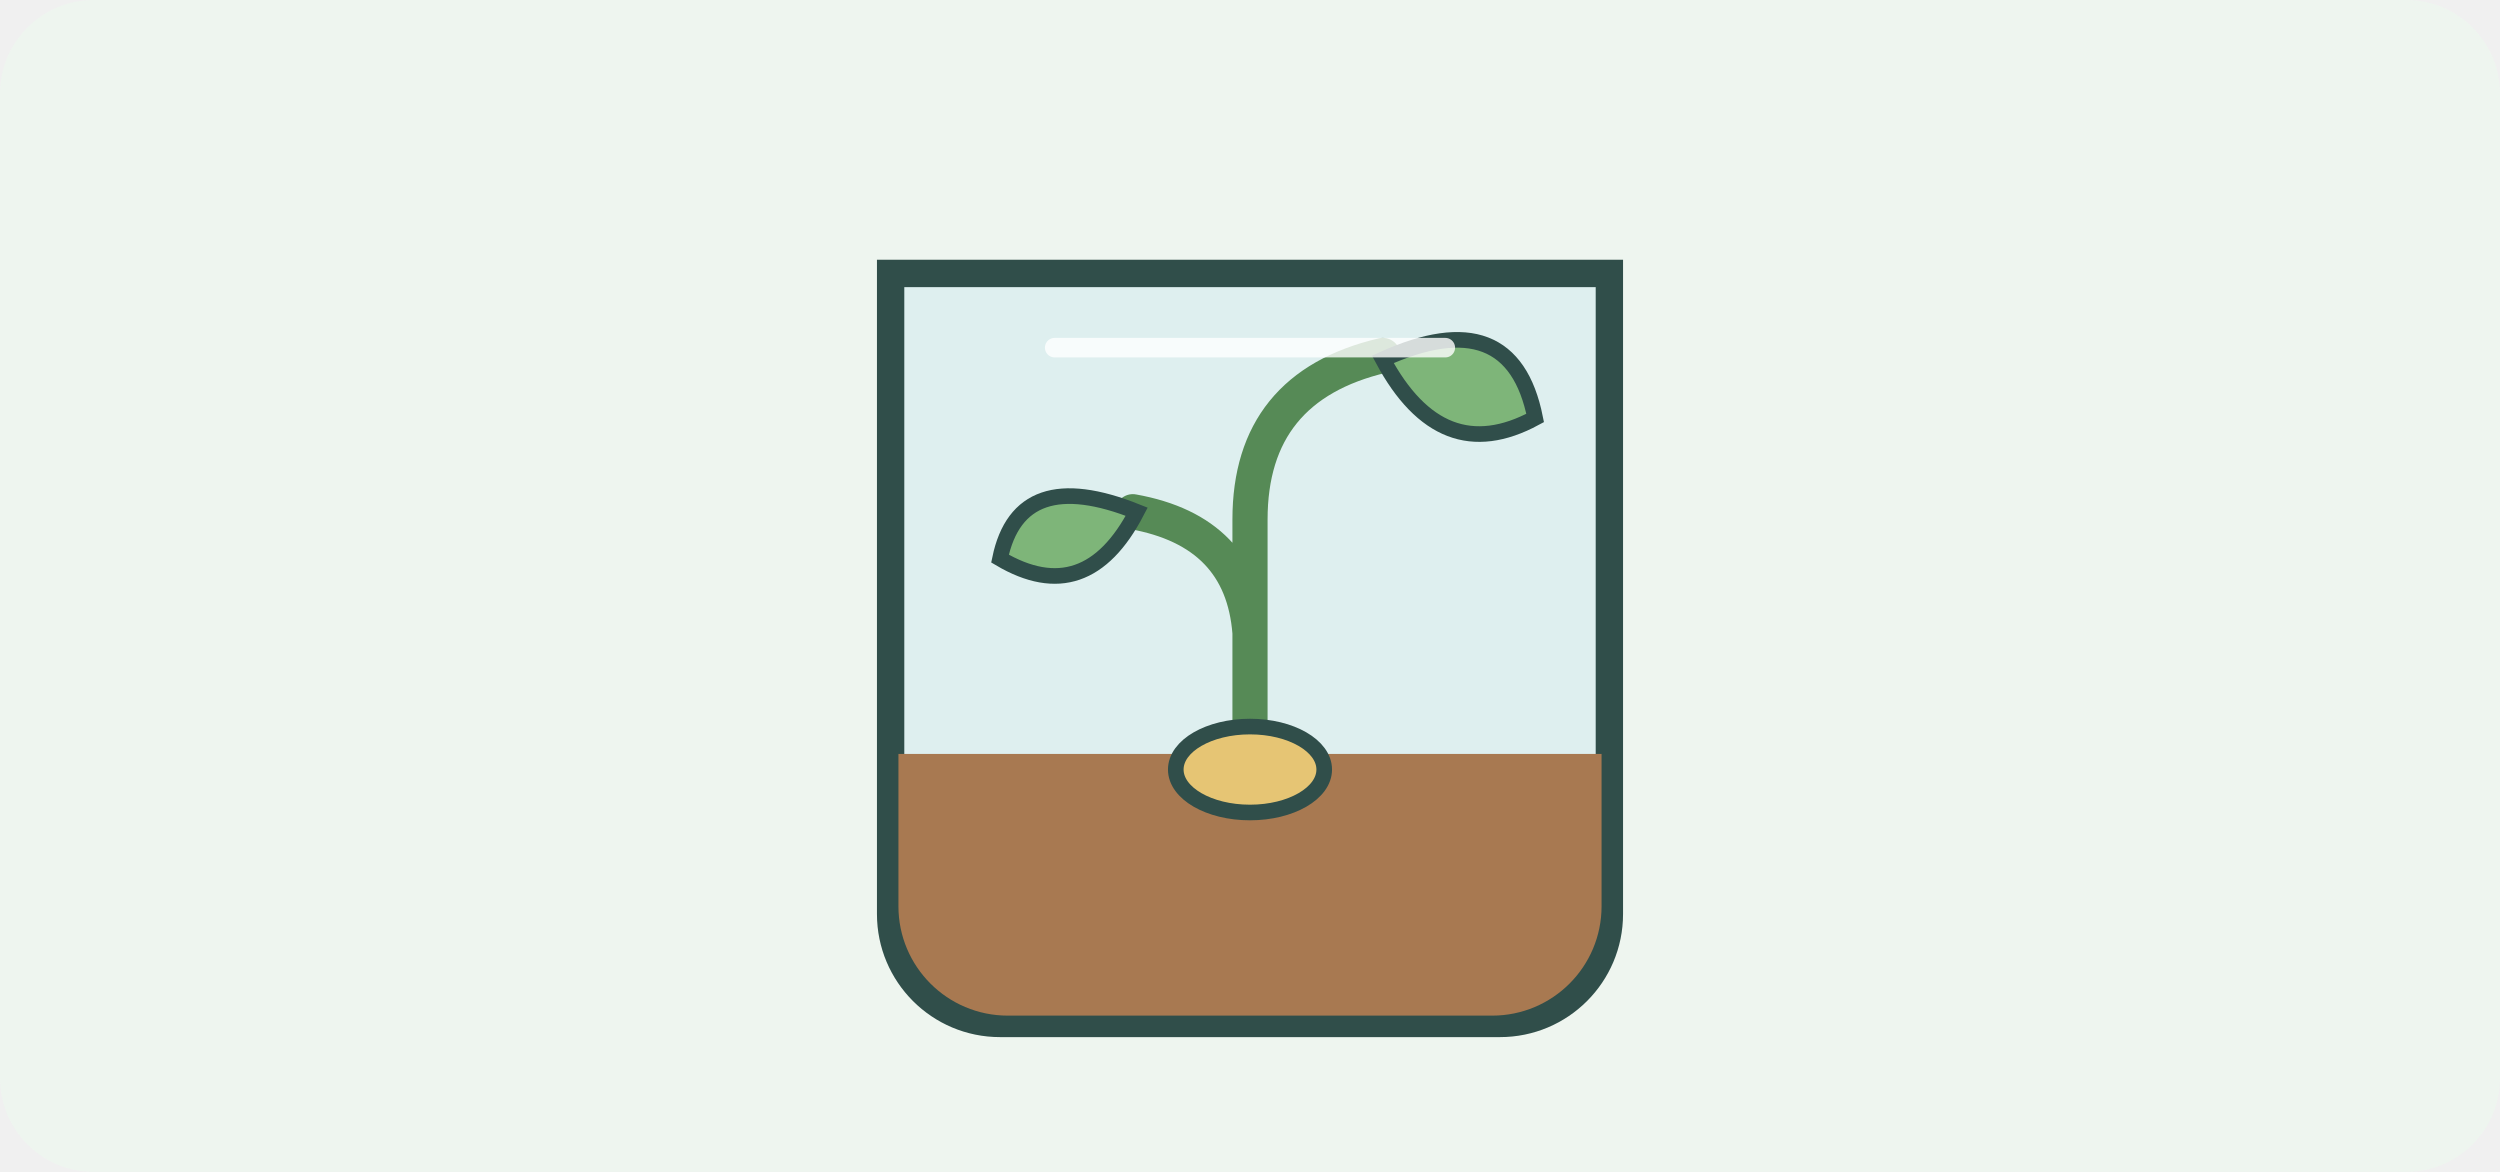
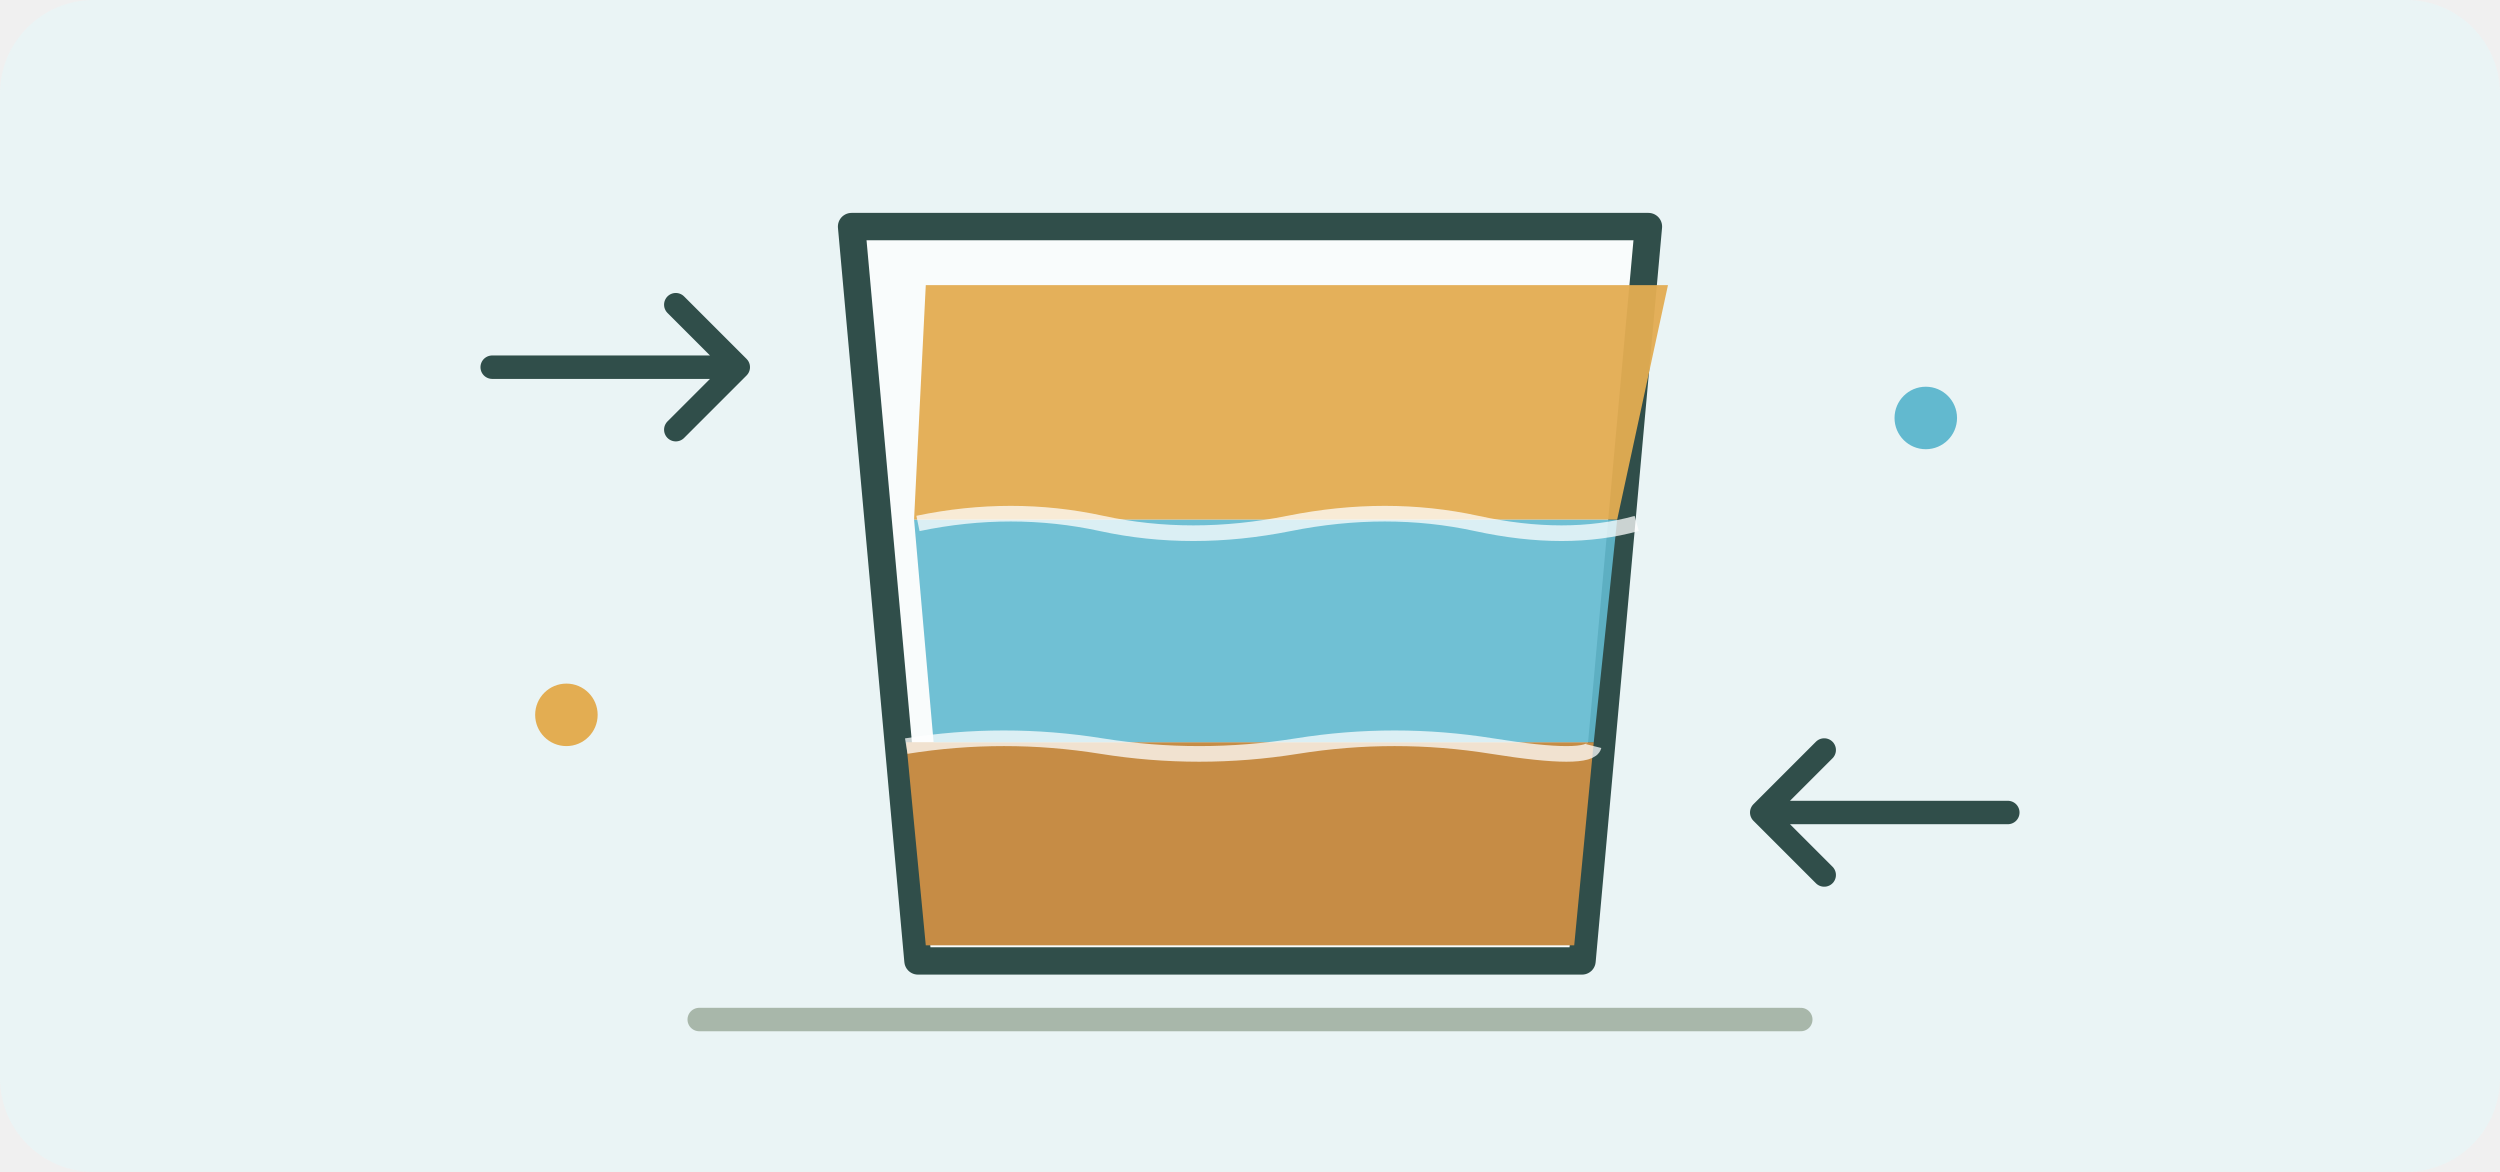
<svg xmlns="http://www.w3.org/2000/svg" viewBox="0 0 640 300">
-   <rect width="640" height="300" rx="24" fill="#eef5ef" />
-   <path d="M228 70h184v164a28 28 0 0 1-28 28h-128a28 28 0 0 1-28-28z" fill="#d8edf0" fill-opacity=".7" stroke="#304e4a" stroke-width="7" />
-   <path d="M230 193h180v39a28 28 0 0 1-28 28h-124a28 28 0 0 1-28-28z" fill="#a87951" />
-   <path d="M320 190v-57q0-34 34-42M320 162q-2-26-30-31" fill="none" stroke="#568a56" stroke-width="9" stroke-linecap="round" />
-   <path d="M354 92q33-15 39 15-24 13-39-15zM291 131q-30-12-35 12 22 13 35-12z" fill="#7eb579" stroke="#304e4a" stroke-width="4" />
-   <ellipse cx="320" cy="197" rx="19" ry="11" fill="#e6c574" stroke="#304e4a" stroke-width="4" />
-   <path d="M270 89h100" stroke="#fff" stroke-width="5" stroke-linecap="round" opacity=".8" />
+   <rect width="640" height="300" rx="24" fill="#eaf4f5" />
+   <path d="M218 58h204l-17 188H235z" fill="#fff" fill-opacity=".72" stroke="#304e4a" stroke-width="7" stroke-linejoin="round" />
+   <path d="M232 190h176l-5 52H237z" fill="#c68c45" />
+   <path d="M234 133h180l-6 57H239z" fill="#62b9cf" fill-opacity=".9" />
+   <path d="M237 73h190l-13 60H234z" fill="#e3ad52" fill-opacity=".95" />
+   <path d="M235 134q24-5 47 0t48 0 48 0 41 0M232 191q25-4 50 0t50 0 50 0 26 0" fill="none" stroke="#fff" stroke-opacity=".75" stroke-width="4" />
+   <path d="M126 94h62m-15-16 16 16-16 16M514 208h-62m15-16-16 16 16 16" fill="none" stroke="#304e4a" stroke-width="6" stroke-linecap="round" stroke-linejoin="round" />
+   <circle cx="145" cy="183" r="8" fill="#e3ad52" />
+   <circle cx="493" cy="107" r="8" fill="#62b9cf" />
+   <path d="M179 261h282" stroke="#a8b7aa" stroke-width="6" stroke-linecap="round" />
</svg>
